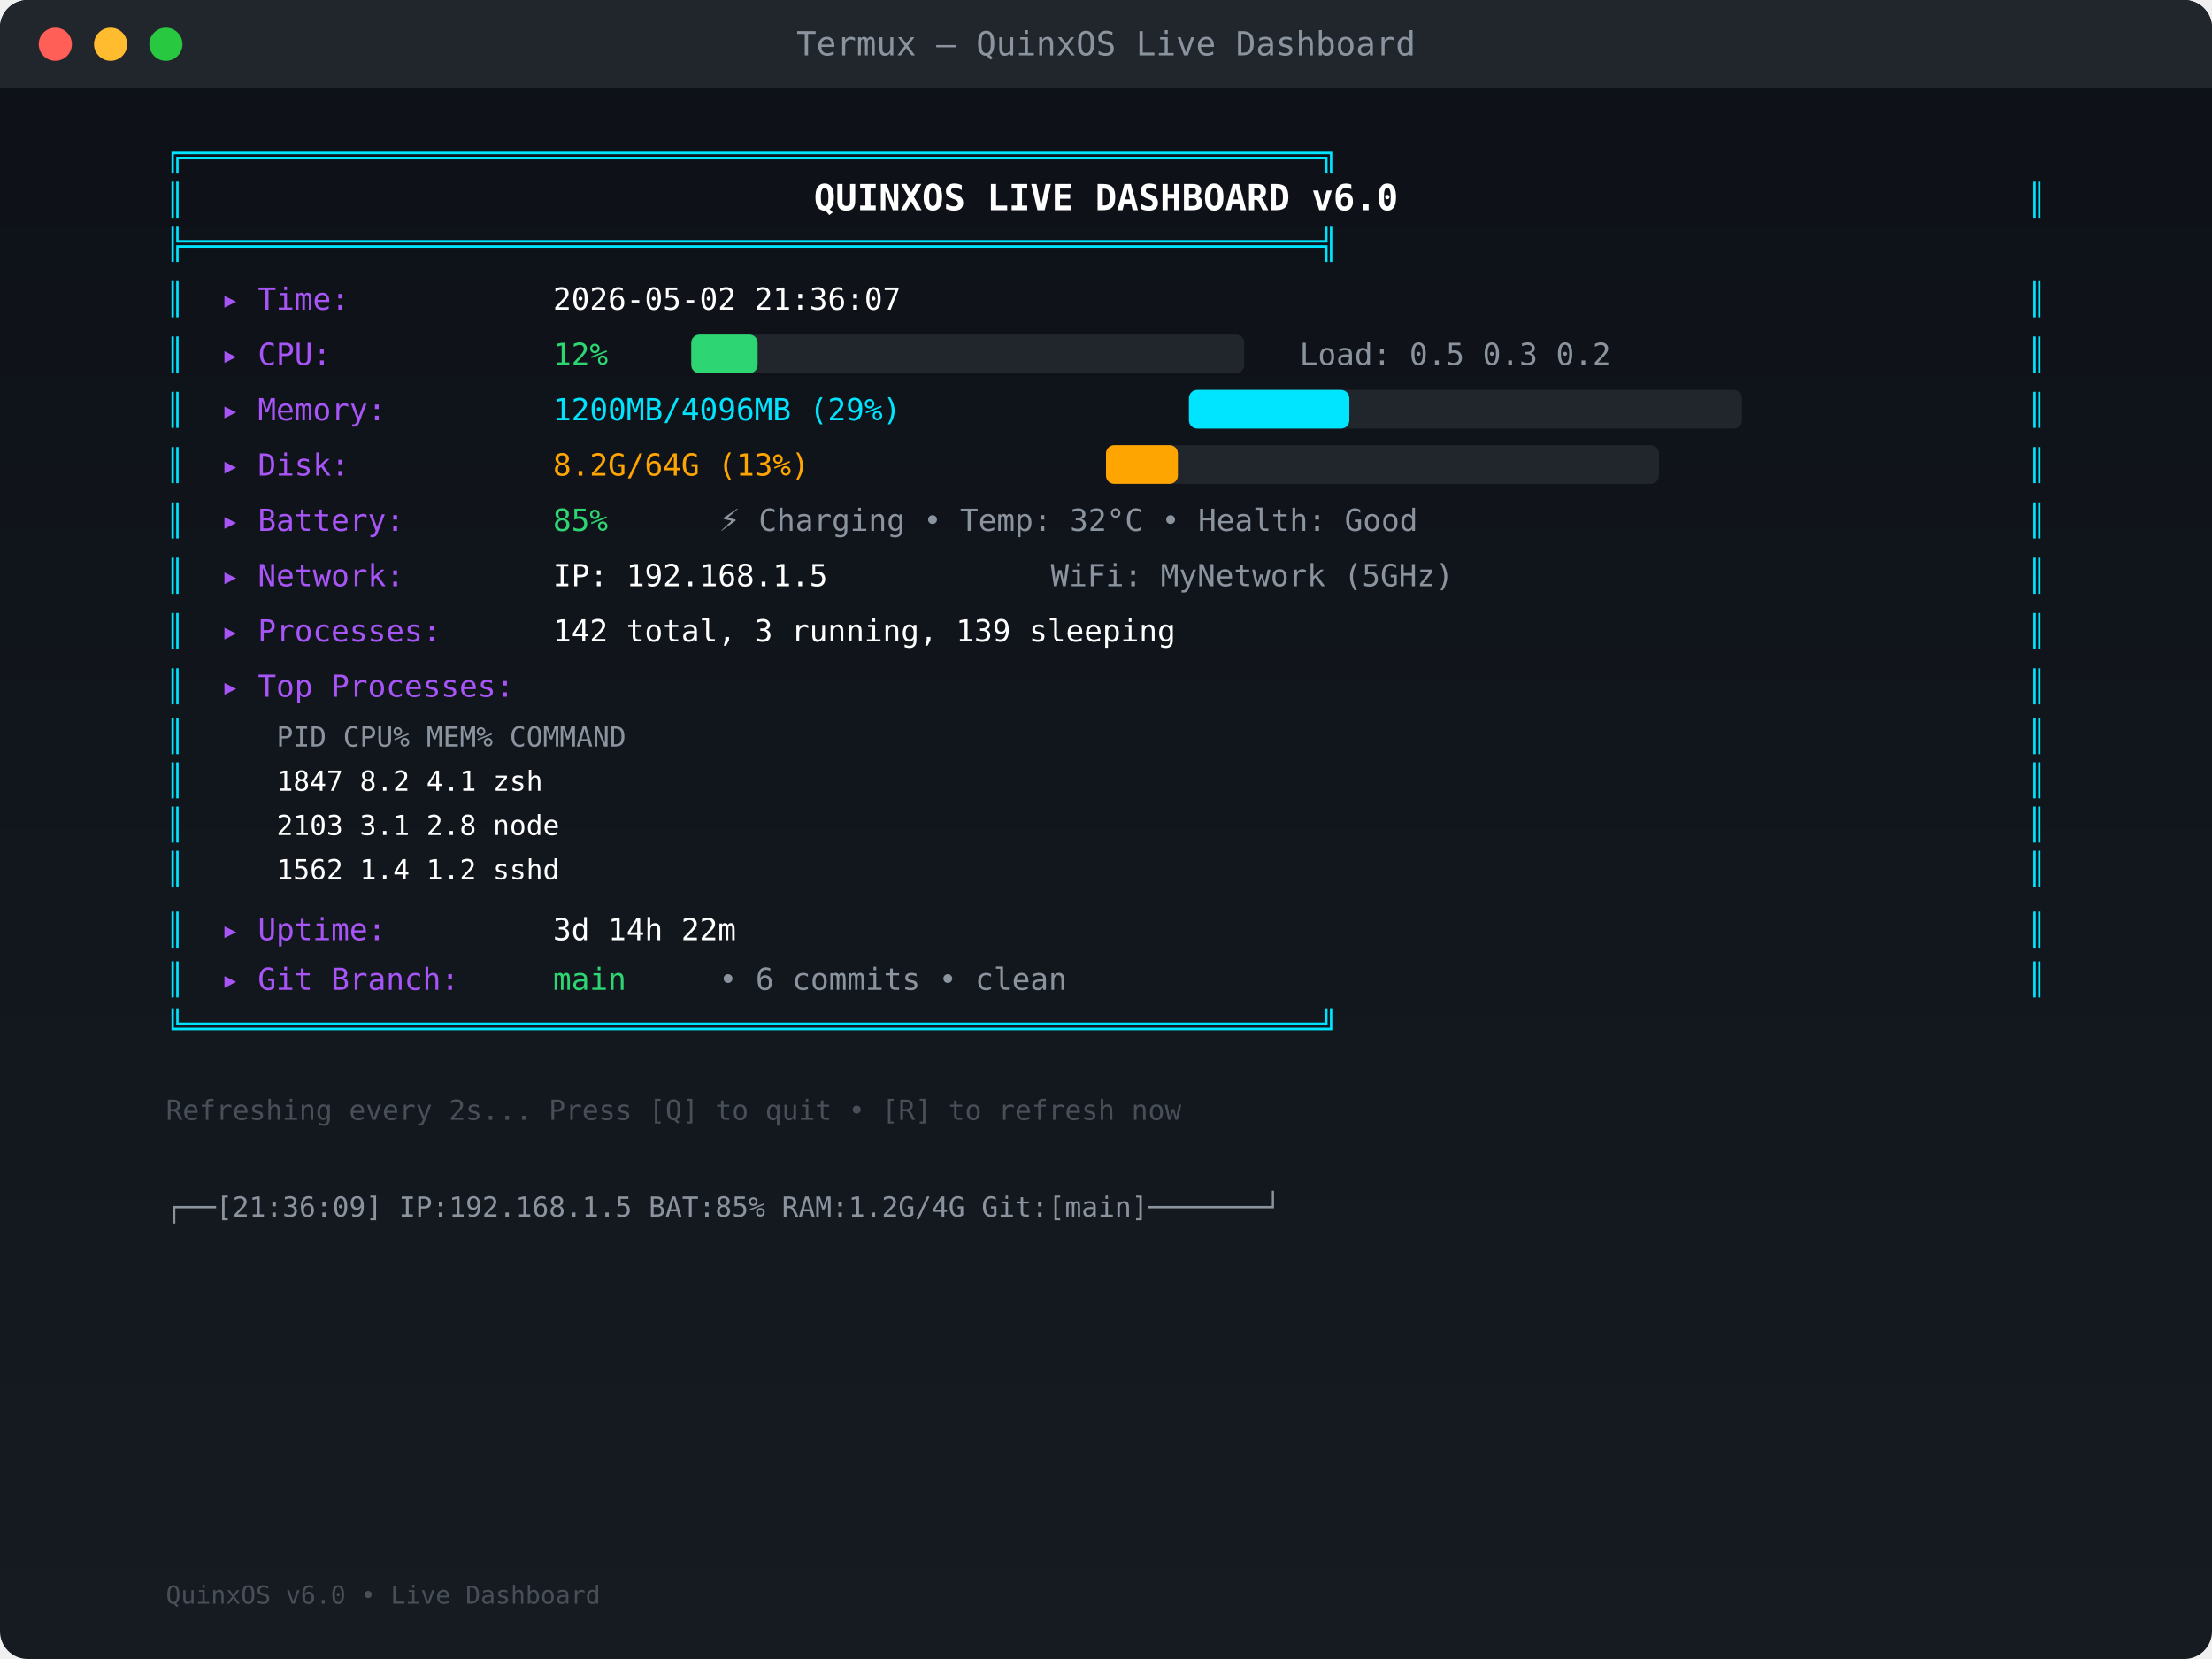
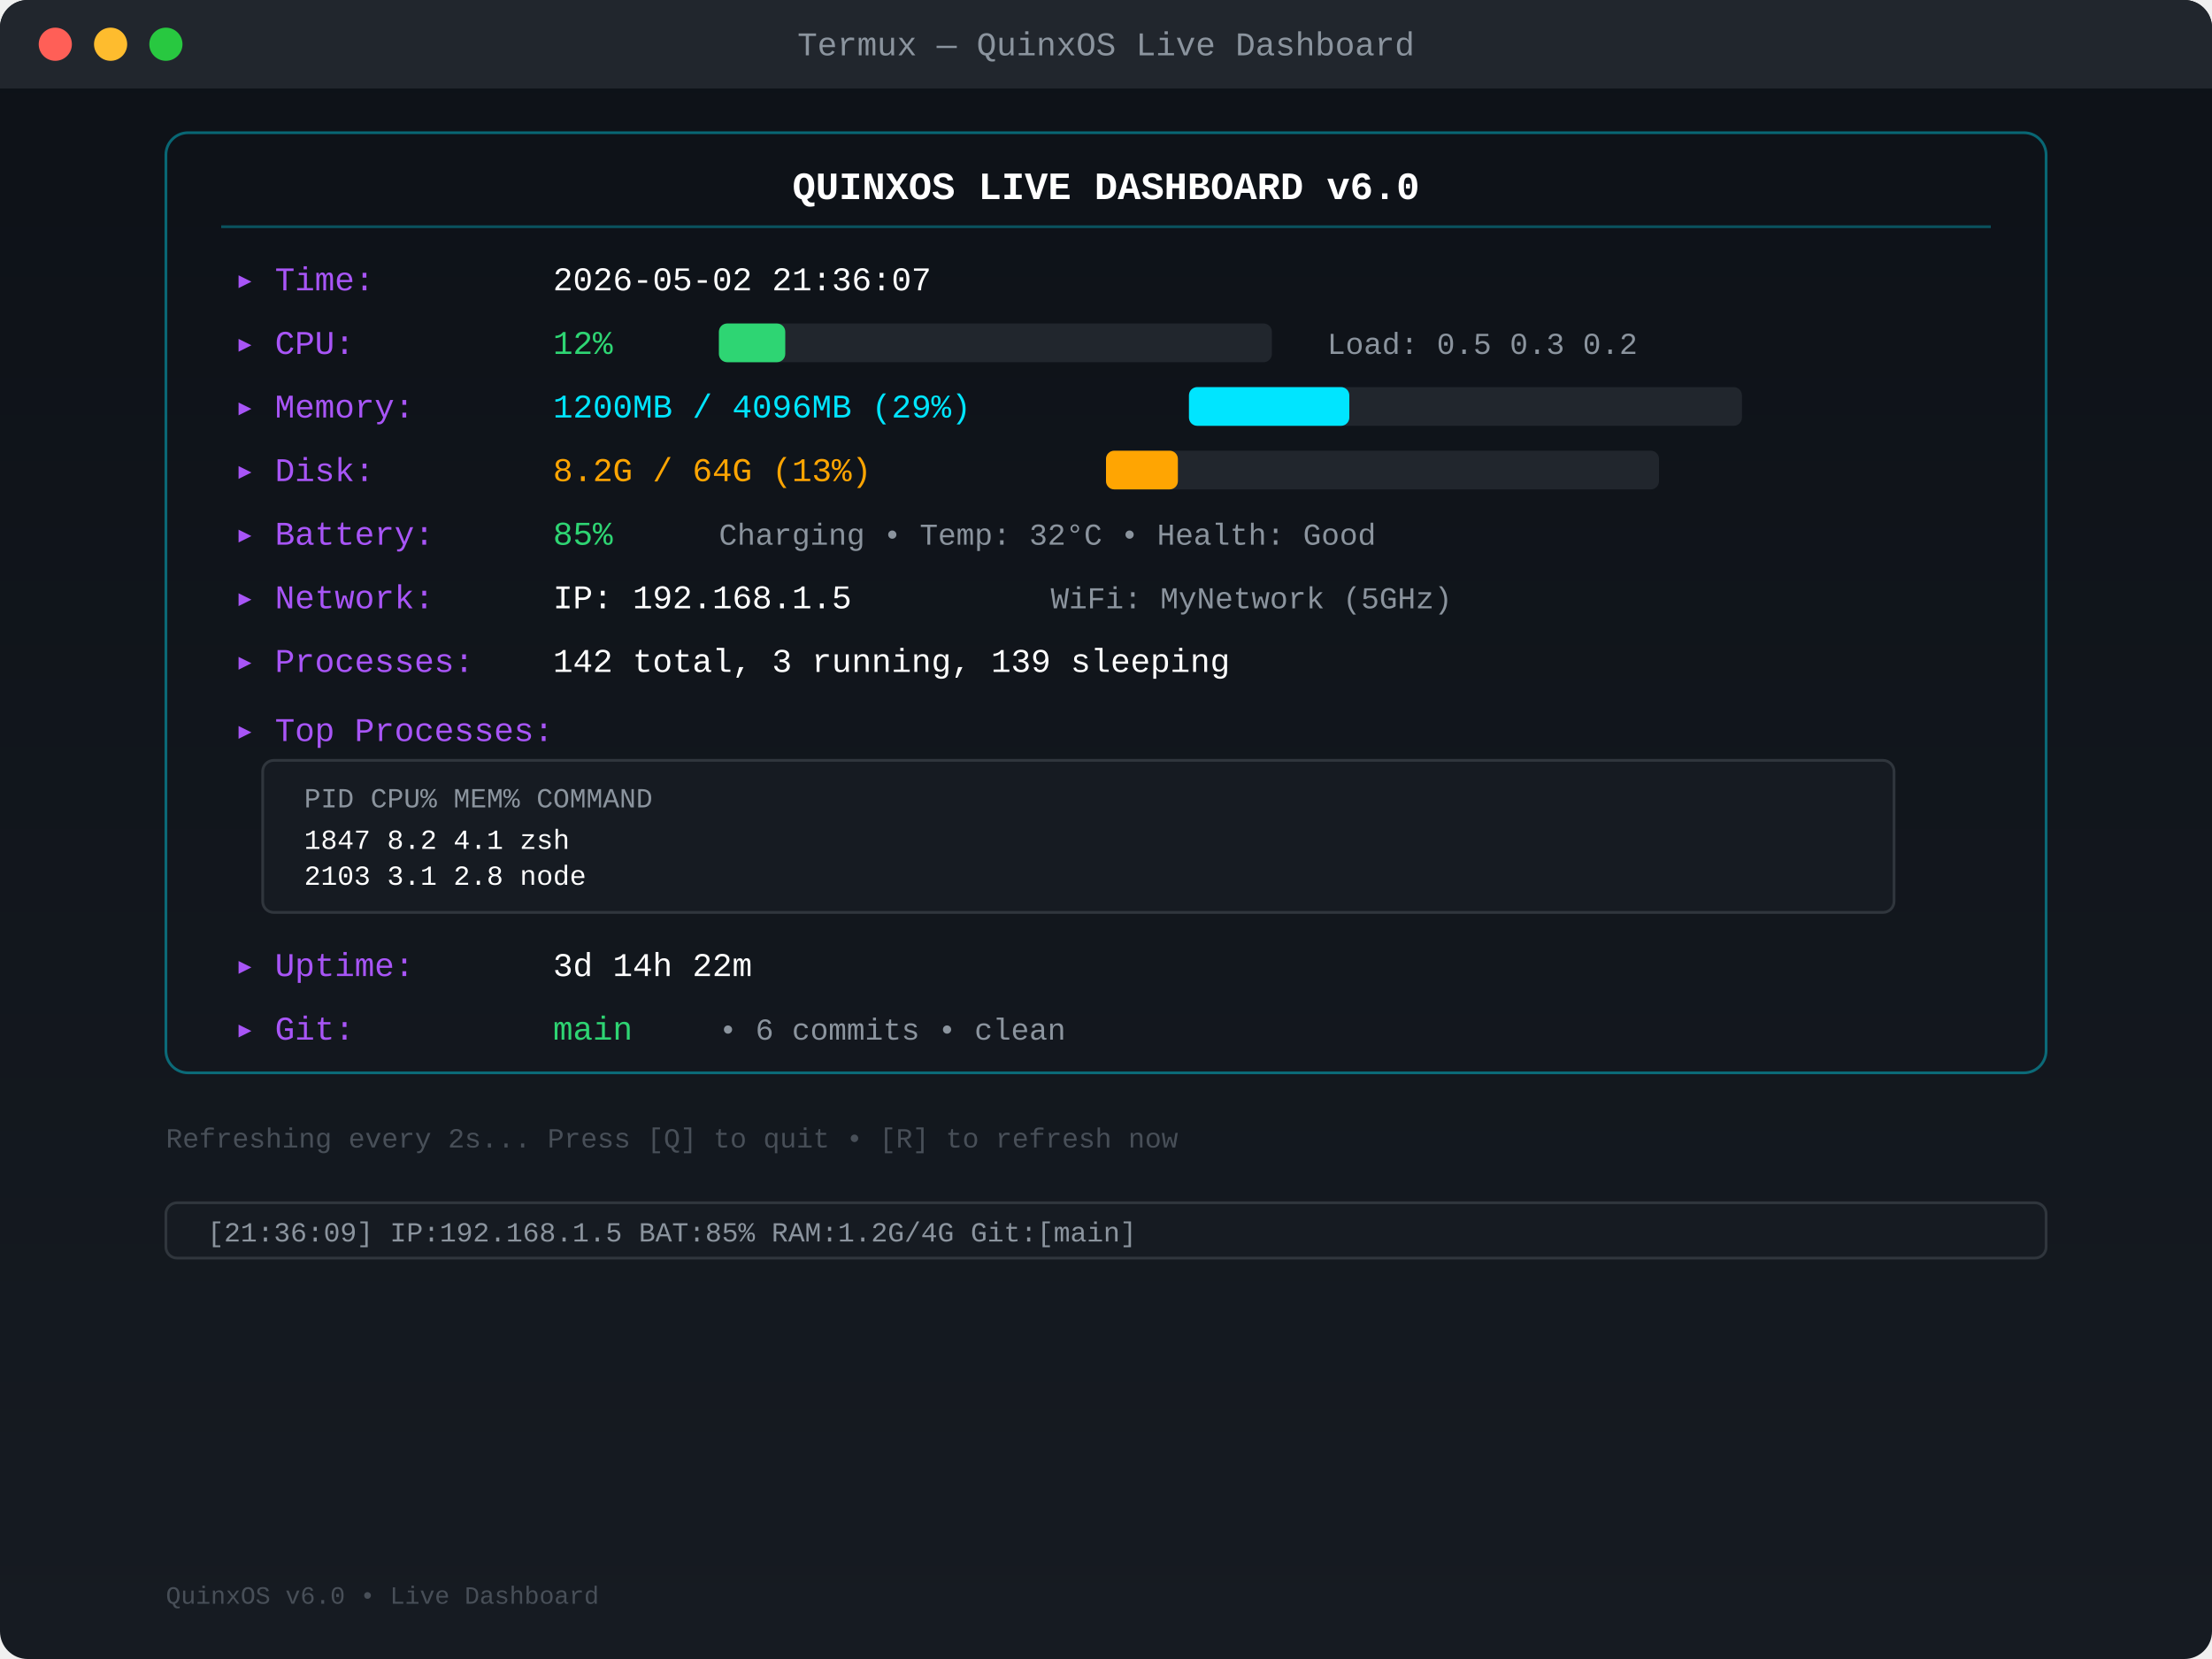
- <svg xmlns="http://www.w3.org/2000/svg" width="800" height="600" font-family="JetBrains Mono, monospace" font-size="13">
+ <svg xmlns="http://www.w3.org/2000/svg" width="800" height="600" font-family="JetBrains Mono, Courier New, monospace" font-size="13">
  <defs>
    <linearGradient id="bg" x1="0" y1="0" x2="0" y2="1">
      <stop offset="0%" stop-color="#0d1117" />
      <stop offset="100%" stop-color="#161b22" />
    </linearGradient>
  </defs>
  <rect width="800" height="600" fill="url(#bg)" rx="10" />
  <rect width="800" height="32" fill="#21262d" rx="10" />
  <rect y="10" width="800" height="22" fill="#21262d" />
  <circle cx="20" cy="16" r="6" fill="#ff5f57" />
  <circle cx="40" cy="16" r="6" fill="#febc2e" />
  <circle cx="60" cy="16" r="6" fill="#28c840" />
  <text x="400" y="20" text-anchor="middle" fill="#8b949e" font-size="12">Termux — QuinxOS Live Dashboard</text>
-   <text x="60" y="60" fill="#00e5ff" font-size="11">╔══════════════════════════════════════════════════════════════╗</text>
-   <text x="60" y="76" fill="#00e5ff" font-size="11">║</text>
-   <text x="400" y="76" text-anchor="middle" fill="#ffffff" font-size="13" font-weight="bold">QUINXOS LIVE DASHBOARD v6.0</text>
-   <text x="740" y="76" text-anchor="end" fill="#00e5ff" font-size="11">║</text>
-   <text x="60" y="92" fill="#00e5ff" font-size="11">╠══════════════════════════════════════════════════════════════╣</text>
-   <text x="60" y="112" fill="#00e5ff" font-size="11">║</text>
-   <text x="80" y="112" fill="#a855f7" font-size="11">▸ Time:</text>
-   <text x="200" y="112" fill="#ffffff" font-size="11">2026-05-02 21:36:07</text>
-   <text x="740" y="112" text-anchor="end" fill="#00e5ff" font-size="11">║</text>
-   <text x="60" y="132" fill="#00e5ff" font-size="11">║</text>
-   <text x="80" y="132" fill="#a855f7" font-size="11">▸ CPU:</text>
-   <text x="200" y="132" fill="#2ed573" font-size="11">12%</text>
-   <rect x="250" y="121" width="200" height="14" rx="3" fill="#21262d" />
-   <rect x="250" y="121" width="24" height="14" rx="3" fill="#2ed573" />
-   <text x="470" y="132" fill="#8b949e" font-size="11">Load: 0.5 0.3 0.2</text>
-   <text x="740" y="132" text-anchor="end" fill="#00e5ff" font-size="11">║</text>
-   <text x="60" y="152" fill="#00e5ff" font-size="11">║</text>
-   <text x="80" y="152" fill="#a855f7" font-size="11">▸ Memory:</text>
-   <text x="200" y="152" fill="#00e5ff" font-size="11">1200MB/4096MB (29%)</text>
-   <rect x="430" y="141" width="200" height="14" rx="3" fill="#21262d" />
-   <rect x="430" y="141" width="58" height="14" rx="3" fill="#00e5ff" />
-   <text x="740" y="152" text-anchor="end" fill="#00e5ff" font-size="11">║</text>
-   <text x="60" y="172" fill="#00e5ff" font-size="11">║</text>
-   <text x="80" y="172" fill="#a855f7" font-size="11">▸ Disk:</text>
-   <text x="200" y="172" fill="#ffa502" font-size="11">8.2G/64G (13%)</text>
-   <rect x="400" y="161" width="200" height="14" rx="3" fill="#21262d" />
-   <rect x="400" y="161" width="26" height="14" rx="3" fill="#ffa502" />
-   <text x="740" y="172" text-anchor="end" fill="#00e5ff" font-size="11">║</text>
-   <text x="60" y="192" fill="#00e5ff" font-size="11">║</text>
-   <text x="80" y="192" fill="#a855f7" font-size="11">▸ Battery:</text>
-   <text x="200" y="192" fill="#2ed573" font-size="11">85%</text>
-   <text x="260" y="192" fill="#8b949e" font-size="11">⚡ Charging • Temp: 32°C • Health: Good</text>
-   <text x="740" y="192" text-anchor="end" fill="#00e5ff" font-size="11">║</text>
-   <text x="60" y="212" fill="#00e5ff" font-size="11">║</text>
-   <text x="80" y="212" fill="#a855f7" font-size="11">▸ Network:</text>
-   <text x="200" y="212" fill="#ffffff" font-size="11">IP: 192.168.1.5</text>
-   <text x="380" y="212" fill="#8b949e" font-size="11">WiFi: MyNetwork (5GHz)</text>
-   <text x="740" y="212" text-anchor="end" fill="#00e5ff" font-size="11">║</text>
-   <text x="60" y="232" fill="#00e5ff" font-size="11">║</text>
-   <text x="80" y="232" fill="#a855f7" font-size="11">▸ Processes:</text>
-   <text x="200" y="232" fill="#ffffff" font-size="11">142 total, 3 running, 139 sleeping</text>
-   <text x="740" y="232" text-anchor="end" fill="#00e5ff" font-size="11">║</text>
-   <text x="60" y="252" fill="#00e5ff" font-size="11">║</text>
-   <text x="80" y="252" fill="#a855f7" font-size="11">▸ Top Processes:</text>
-   <text x="740" y="252" text-anchor="end" fill="#00e5ff" font-size="11">║</text>
-   <text x="60" y="270" fill="#00e5ff" font-size="11">║</text>
-   <text x="100" y="270" fill="#8b949e" font-size="10">  PID   CPU%  MEM%  COMMAND</text>
-   <text x="740" y="270" text-anchor="end" fill="#00e5ff" font-size="11">║</text>
-   <text x="60" y="286" fill="#00e5ff" font-size="11">║</text>
-   <text x="100" y="286" fill="#ffffff" font-size="10">  1847   8.2   4.1  zsh</text>
-   <text x="740" y="286" text-anchor="end" fill="#00e5ff" font-size="11">║</text>
-   <text x="60" y="302" fill="#00e5ff" font-size="11">║</text>
-   <text x="100" y="302" fill="#ffffff" font-size="10">  2103   3.1   2.8  node</text>
-   <text x="740" y="302" text-anchor="end" fill="#00e5ff" font-size="11">║</text>
-   <text x="60" y="318" fill="#00e5ff" font-size="11">║</text>
-   <text x="100" y="318" fill="#ffffff" font-size="10">  1562   1.4   1.2  sshd</text>
-   <text x="740" y="318" text-anchor="end" fill="#00e5ff" font-size="11">║</text>
-   <text x="60" y="340" fill="#00e5ff" font-size="11">║</text>
-   <text x="80" y="340" fill="#a855f7" font-size="11">▸ Uptime:</text>
-   <text x="200" y="340" fill="#ffffff" font-size="11">3d 14h 22m</text>
-   <text x="740" y="340" text-anchor="end" fill="#00e5ff" font-size="11">║</text>
-   <text x="60" y="358" fill="#00e5ff" font-size="11">║</text>
-   <text x="80" y="358" fill="#a855f7" font-size="11">▸ Git Branch:</text>
-   <text x="200" y="358" fill="#2ed573" font-size="11">main</text>
-   <text x="260" y="358" fill="#8b949e" font-size="11">• 6 commits • clean</text>
-   <text x="740" y="358" text-anchor="end" fill="#00e5ff" font-size="11">║</text>
-   <text x="60" y="375" fill="#00e5ff" font-size="11">╚══════════════════════════════════════════════════════════════╝</text>
-   <text x="60" y="405" fill="#484f58" font-size="10">Refreshing every 2s... Press [Q] to quit • [R] to refresh now</text>
-   <text x="60" y="440" fill="#8b949e" font-size="10">┌──[21:36:09] IP:192.168.1.5 BAT:85% RAM:1.2G/4G Git:[main]───────┘</text>
+   <rect x="60" y="48" width="680" height="340" rx="8" fill="none" stroke="#00e5ff" stroke-width="1" opacity="0.4" />
+   <text x="400" y="72" text-anchor="middle" fill="#ffffff" font-size="14" font-weight="bold">QUINXOS LIVE DASHBOARD v6.0</text>
+   <line x1="80" y1="82" x2="720" y2="82" stroke="#00e5ff" stroke-width="1" opacity="0.3" />
+   <text x="85" y="105" fill="#a855f7" font-size="12">▸ Time:</text>
+   <text x="200" y="105" fill="#ffffff" font-size="12">2026-05-02 21:36:07</text>
+   <text x="85" y="128" fill="#a855f7" font-size="12">▸ CPU:</text>
+   <text x="200" y="128" fill="#2ed573" font-size="12">12%</text>
+   <rect x="260" y="117" width="200" height="14" rx="3" fill="#21262d" />
+   <rect x="260" y="117" width="24" height="14" rx="3" fill="#2ed573" />
+   <text x="480" y="128" fill="#8b949e" font-size="11">Load: 0.5 0.3 0.2</text>
+   <text x="85" y="151" fill="#a855f7" font-size="12">▸ Memory:</text>
+   <text x="200" y="151" fill="#00e5ff" font-size="12">1200MB / 4096MB (29%)</text>
+   <rect x="430" y="140" width="200" height="14" rx="3" fill="#21262d" />
+   <rect x="430" y="140" width="58" height="14" rx="3" fill="#00e5ff" />
+   <text x="85" y="174" fill="#a855f7" font-size="12">▸ Disk:</text>
+   <text x="200" y="174" fill="#ffa502" font-size="12">8.2G / 64G (13%)</text>
+   <rect x="400" y="163" width="200" height="14" rx="3" fill="#21262d" />
+   <rect x="400" y="163" width="26" height="14" rx="3" fill="#ffa502" />
+   <text x="85" y="197" fill="#a855f7" font-size="12">▸ Battery:</text>
+   <text x="200" y="197" fill="#2ed573" font-size="12">85%</text>
+   <text x="260" y="197" fill="#8b949e" font-size="11">Charging • Temp: 32°C • Health: Good</text>
+   <text x="85" y="220" fill="#a855f7" font-size="12">▸ Network:</text>
+   <text x="200" y="220" fill="#ffffff" font-size="12">IP: 192.168.1.5</text>
+   <text x="380" y="220" fill="#8b949e" font-size="11">WiFi: MyNetwork (5GHz)</text>
+   <text x="85" y="243" fill="#a855f7" font-size="12">▸ Processes:</text>
+   <text x="200" y="243" fill="#ffffff" font-size="12">142 total, 3 running, 139 sleeping</text>
+   <text x="85" y="268" fill="#a855f7" font-size="12">▸ Top Processes:</text>
+   <rect x="95" y="275" width="590" height="55" rx="4" fill="#161b22" stroke="#30363d" stroke-width="1" />
+   <text x="110" y="292" fill="#8b949e" font-size="10">PID     CPU%    MEM%    COMMAND</text>
+   <text x="110" y="307" fill="#ffffff" font-size="10">1847     8.2     4.1     zsh</text>
+   <text x="110" y="320" fill="#ffffff" font-size="10">2103     3.1     2.8     node</text>
+   <text x="85" y="353" fill="#a855f7" font-size="12">▸ Uptime:</text>
+   <text x="200" y="353" fill="#ffffff" font-size="12">3d 14h 22m</text>
+   <text x="85" y="376" fill="#a855f7" font-size="12">▸ Git:</text>
+   <text x="200" y="376" fill="#2ed573" font-size="12">main</text>
+   <text x="260" y="376" fill="#8b949e" font-size="11">• 6 commits • clean</text>
+   <text x="60" y="415" fill="#484f58" font-size="10">Refreshing every 2s... Press [Q] to quit • [R] to refresh now</text>
+   <rect x="60" y="435" width="680" height="20" rx="4" fill="#161b22" stroke="#30363d" stroke-width="1" />
+   <text x="75" y="449" fill="#8b949e" font-size="10">[21:36:09] IP:192.168.1.5 BAT:85% RAM:1.2G/4G Git:[main]</text>
  <text x="60" y="580" fill="#484f58" font-size="9">QuinxOS v6.0 • Live Dashboard</text>
</svg>
